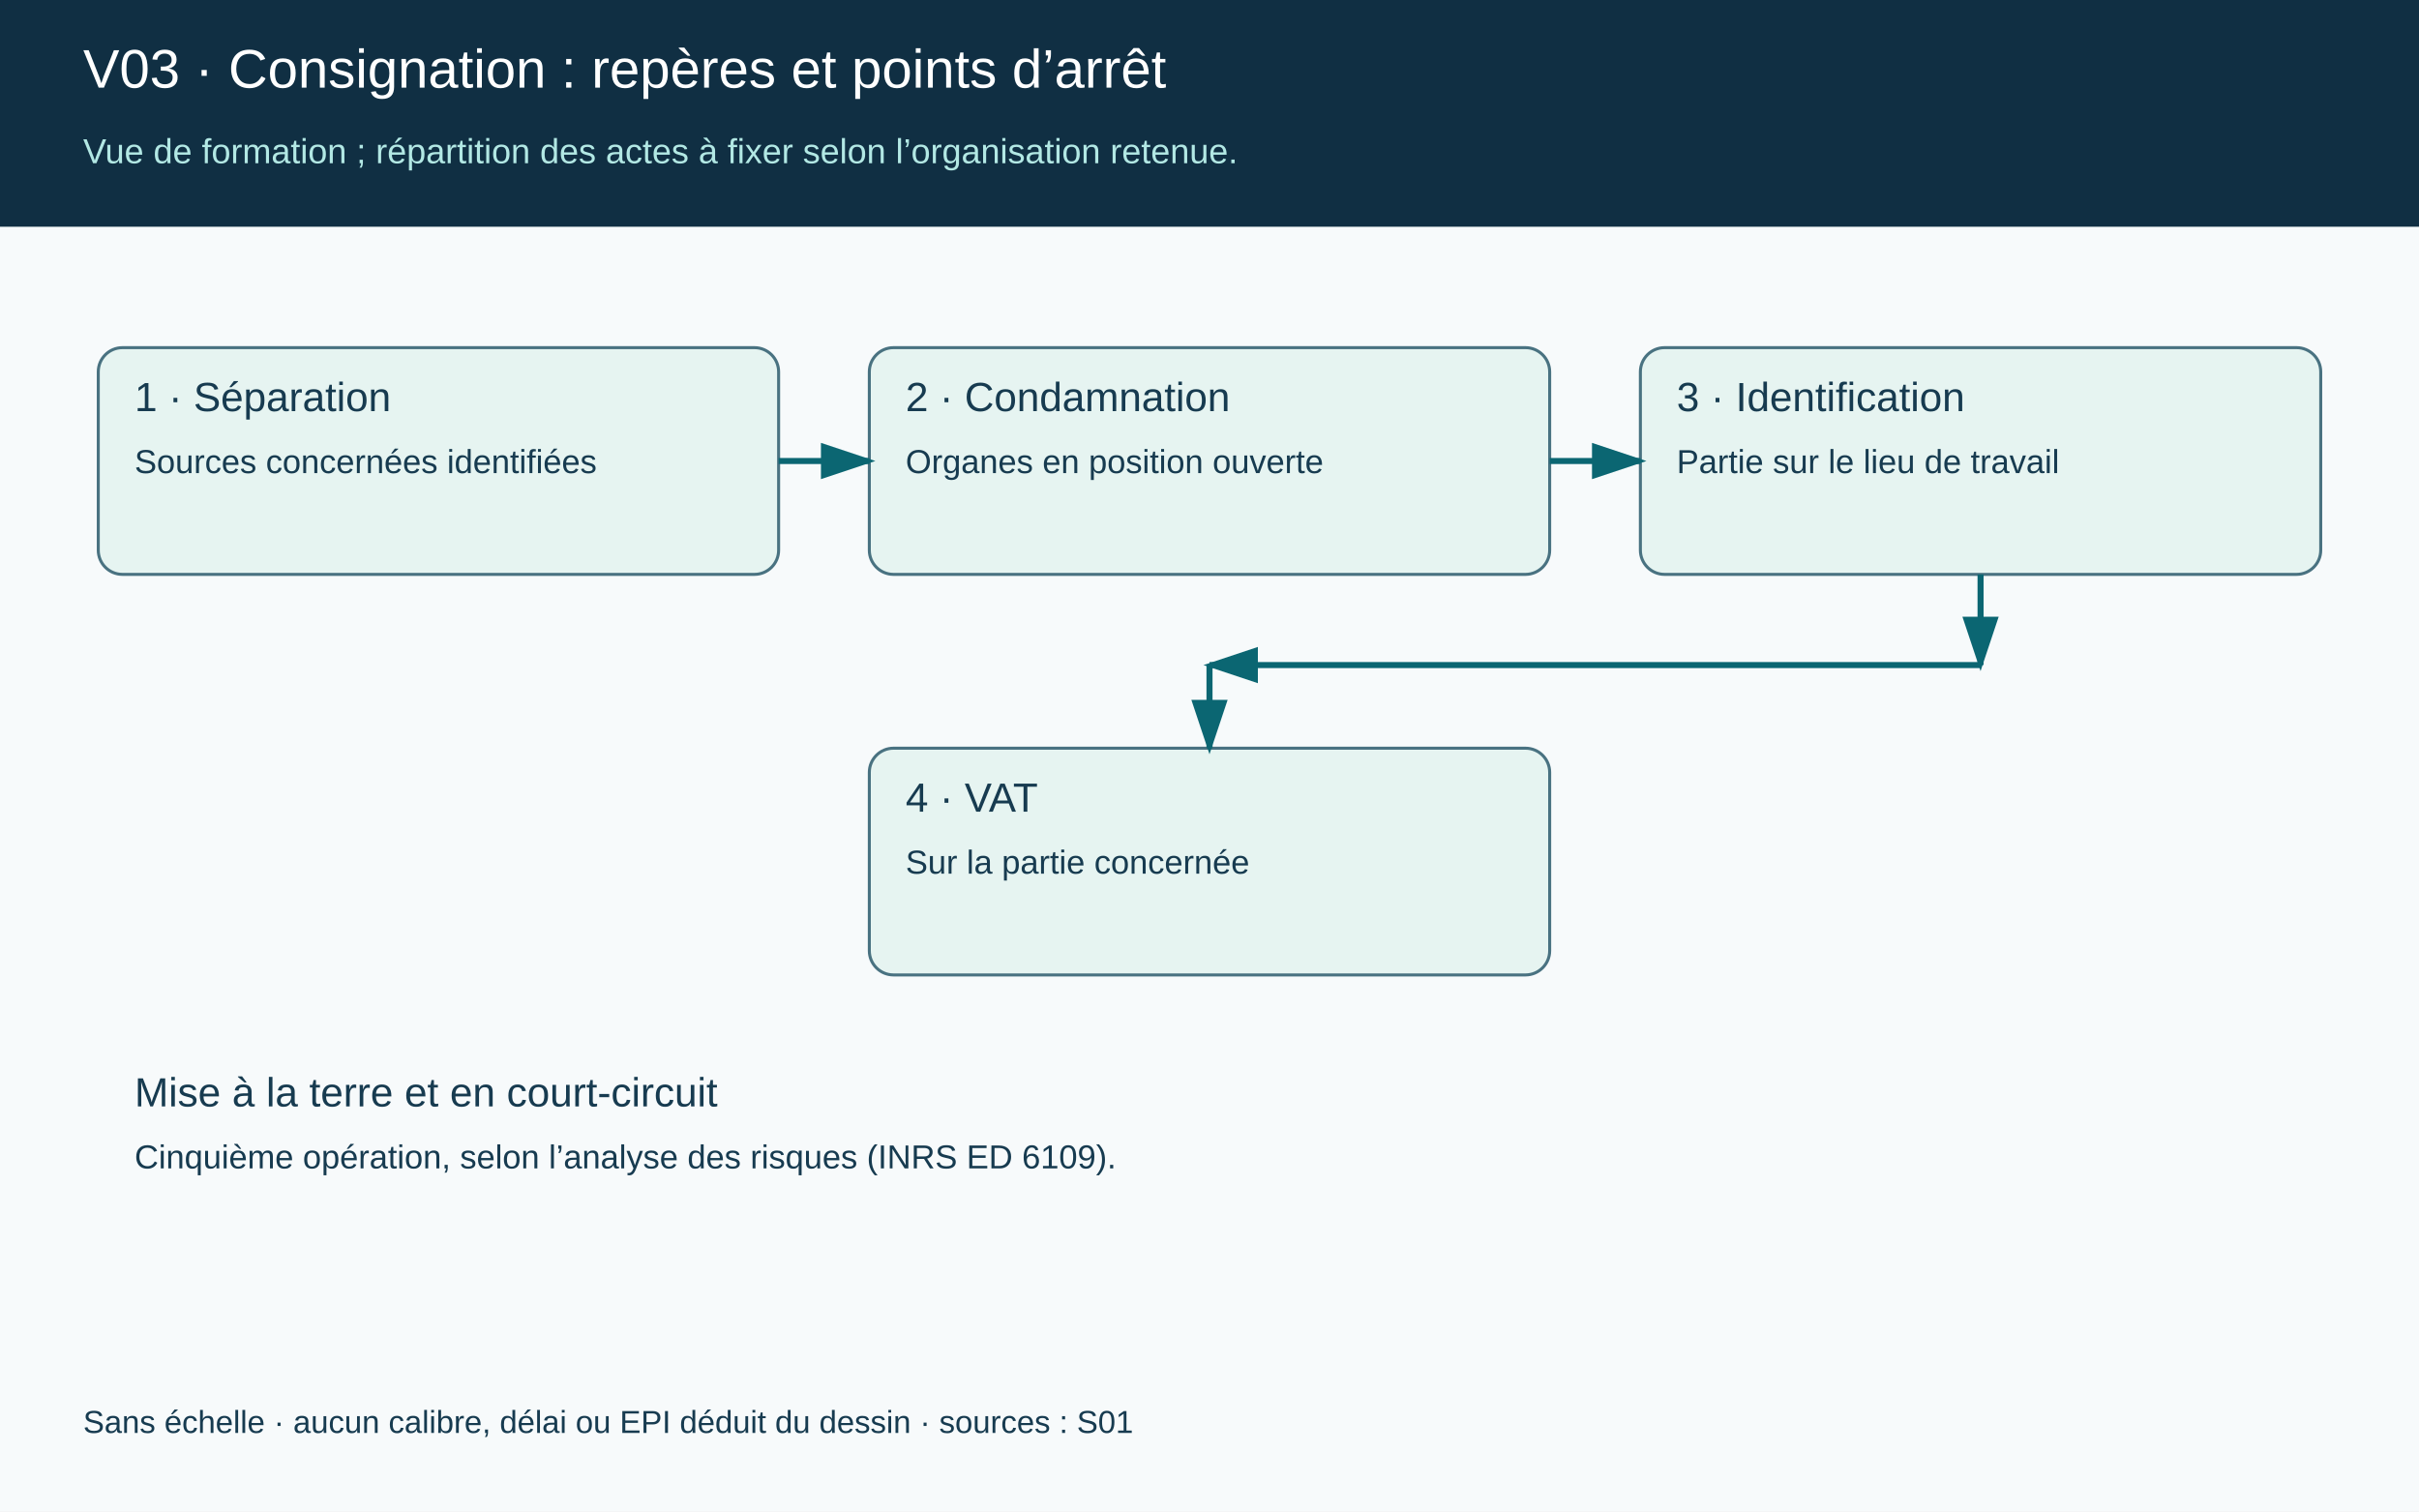
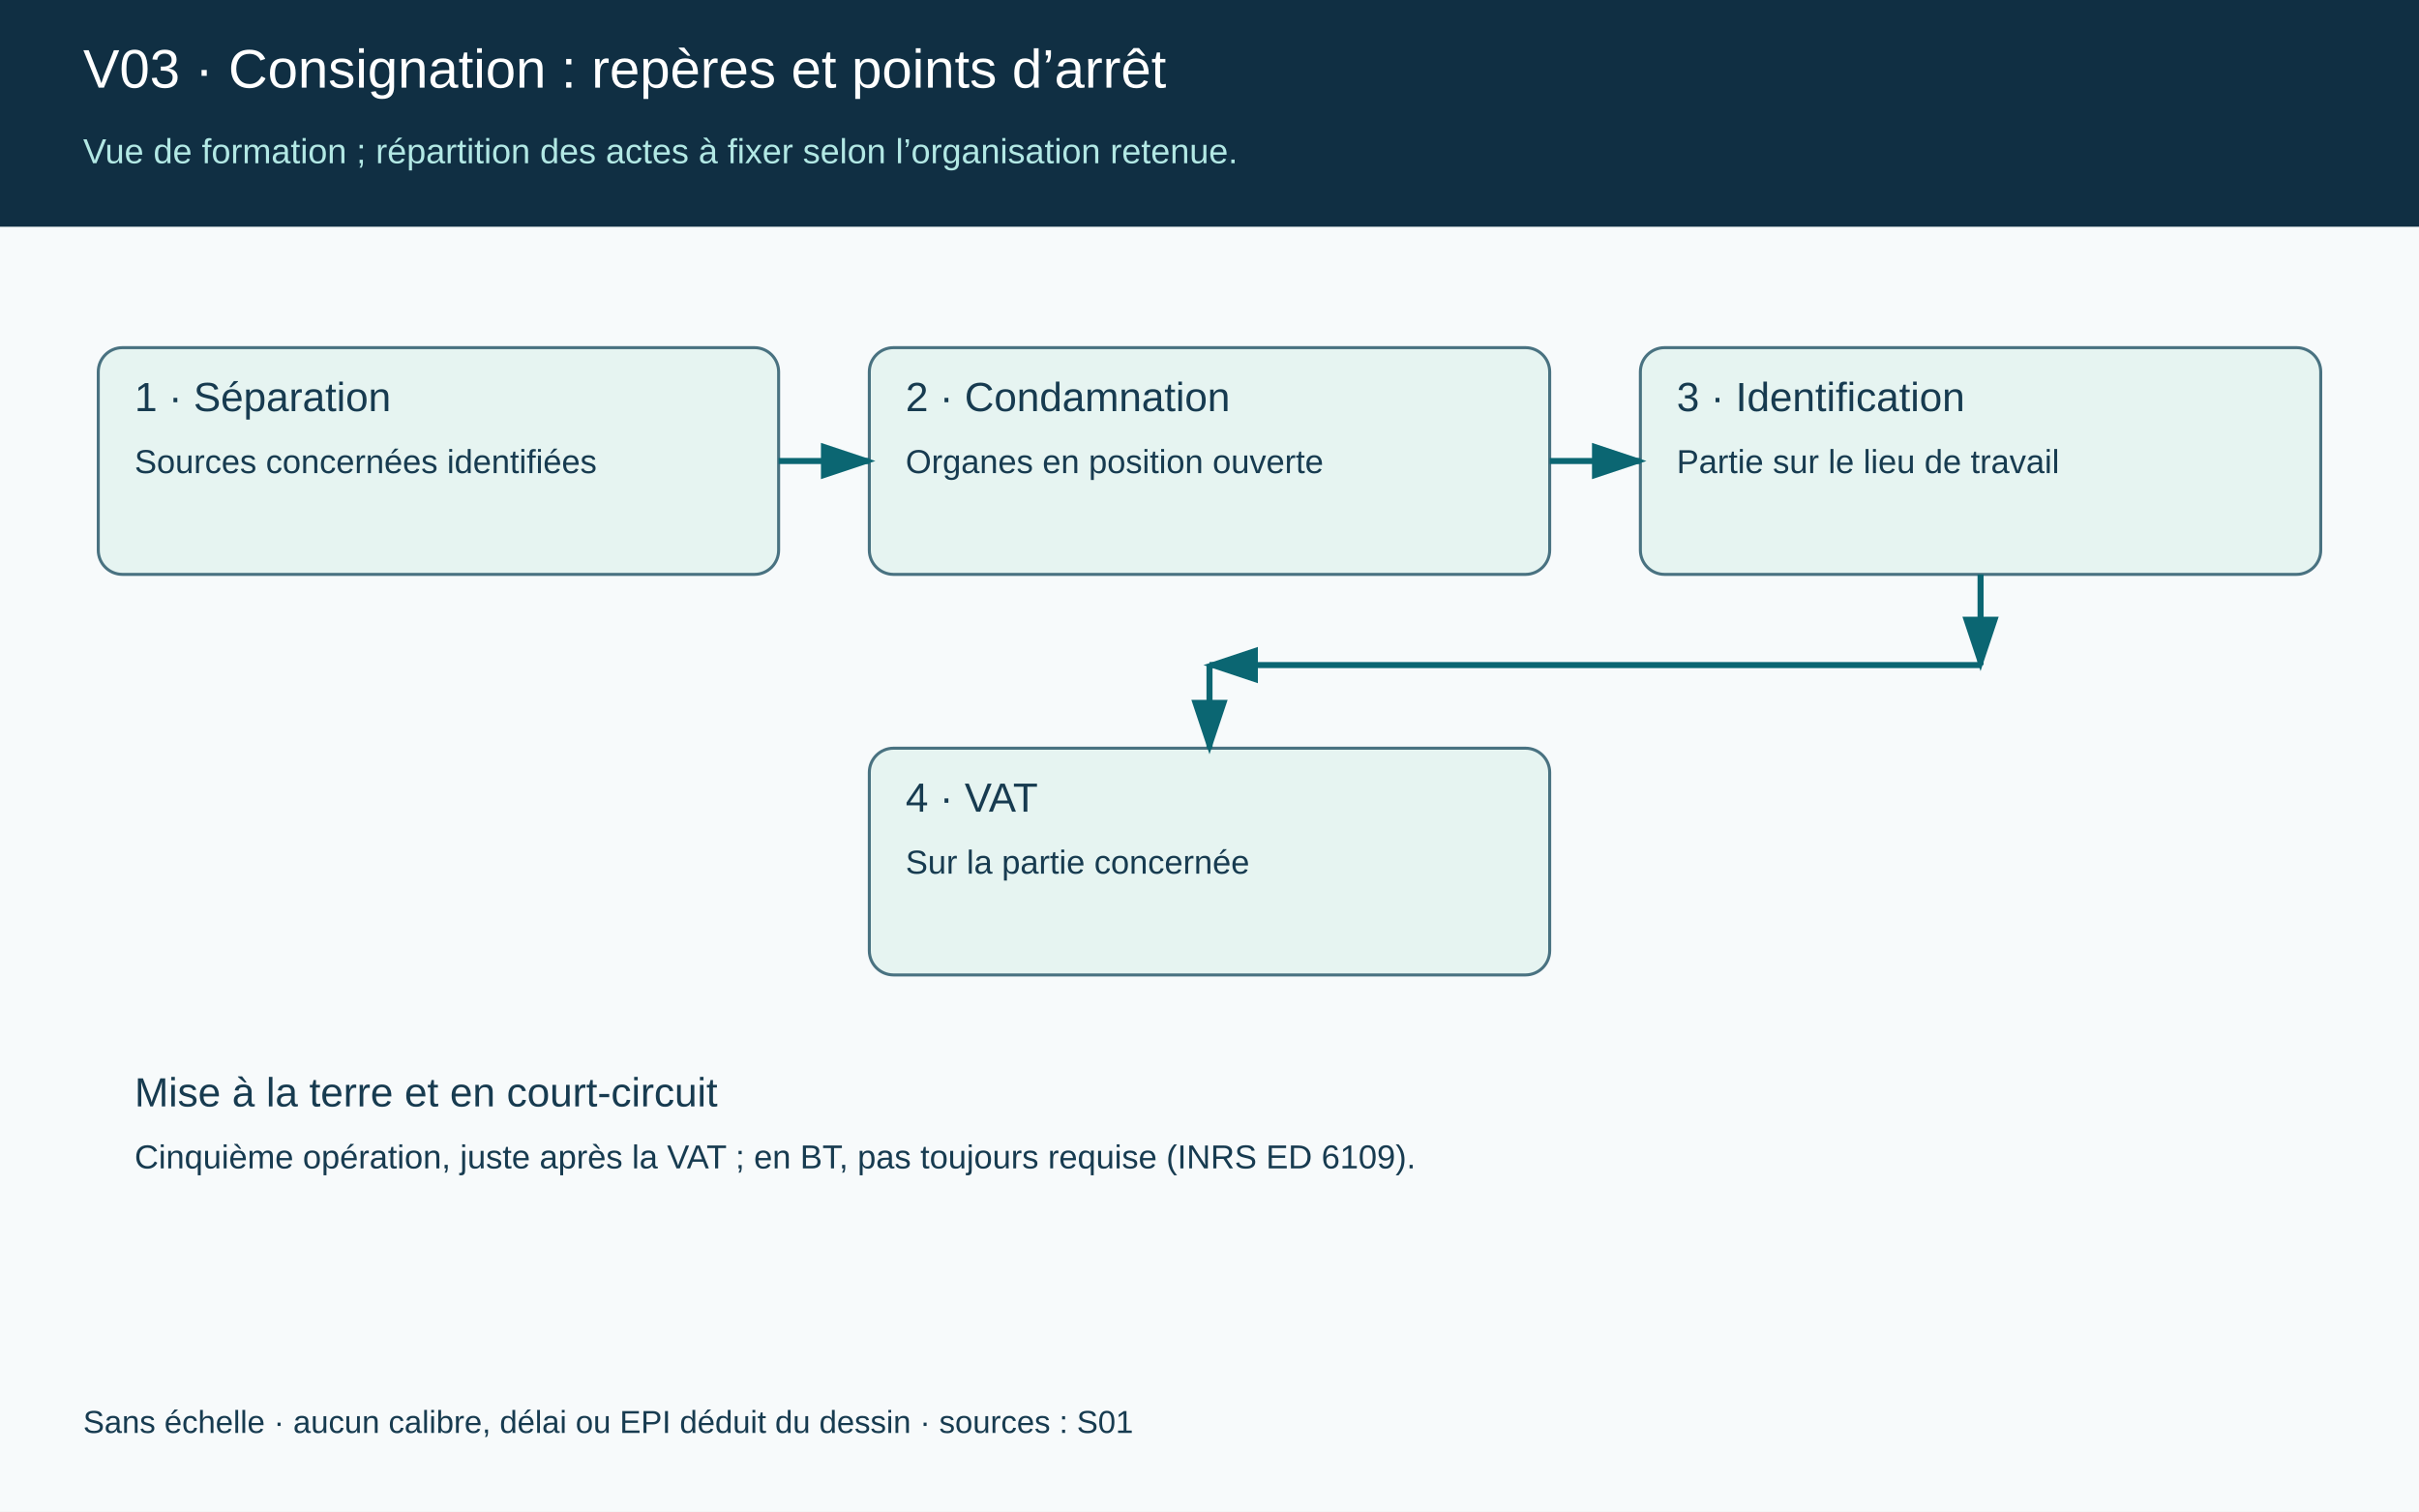
<svg xmlns="http://www.w3.org/2000/svg" width="1600" height="1000" viewBox="0 0 1600 1000" role="img" aria-labelledby="title desc">
  <defs>
    <marker id="a" markerWidth="10" markerHeight="10" refX="8" refY="3" orient="auto" markerUnits="strokeWidth">
      <path d="M0,0 L0,6 L9,3 z" fill="#0b6672" />
    </marker>
  </defs>
  <rect width="1600" height="1000" fill="#f7fafb" />
  <g font-family="Arial, sans-serif">
    <rect width="1600" height="150" fill="#102f43" />
    <text x="55" y="58" font-size="36" fill="#ffffff">V03 · Consignation : repères et points d’arrêt</text>
    <text x="55" y="108" font-size="23" fill="#b2e8e4">Vue de formation ; répartition des actes à fixer selon l’organisation retenue.</text>
    <rect x="65" y="230" width="450" height="150" rx="16" fill="#e6f4f1" stroke="#497281" stroke-width="2" />
    <text x="89" y="272" font-size="27" fill="#173b50">1 · Séparation</text>
    <text x="89" y="313" font-size="22" fill="#173b50">Sources concernées identifiées</text>
    <rect x="575" y="230" width="450" height="150" rx="16" fill="#e6f4f1" stroke="#497281" stroke-width="2" />
    <text x="599" y="272" font-size="27" fill="#173b50">2 · Condamnation</text>
    <text x="599" y="313" font-size="22" fill="#173b50">Organes en position ouverte</text>
    <rect x="1085" y="230" width="450" height="150" rx="16" fill="#e6f4f1" stroke="#497281" stroke-width="2" />
    <text x="1109" y="272" font-size="27" fill="#173b50">3 · Identification</text>
    <text x="1109" y="313" font-size="22" fill="#173b50">Partie sur le lieu de travail</text>
    <path d="M515,305 L575,305" fill="none" stroke="#0b6672" stroke-width="4" marker-end="url(#a)" />
    <path d="M1025,305 L1085,305" fill="none" stroke="#0b6672" stroke-width="4" marker-end="url(#a)" />
    <rect x="575" y="495" width="450" height="150" rx="16" fill="#e6f4f1" stroke="#497281" stroke-width="2" />
    <text x="599" y="537" font-size="27" fill="#173b50">4 · VAT</text>
    <text x="599" y="578" font-size="22" fill="#173b50">Sur la partie concernée</text>
    <path d="M1310,380 L1310,440" fill="none" stroke="#0b6672" stroke-width="4" marker-end="url(#a)" />
    <path d="M1310,440 L800,440" fill="none" stroke="#0b6672" stroke-width="4" marker-end="url(#a)" />
    <path d="M800,440 L800,495" fill="none" stroke="#0b6672" stroke-width="4" marker-end="url(#a)" />
    <text x="89" y="732" font-size="27" fill="#173b50">Mise à la terre et en court-circuit</text>
-     <text x="89" y="773" font-size="22" fill="#173b50">Cinquième opération, selon l’analyse des risques (INRS ED 6109).</text>
+     <text x="89" y="773" font-size="22" fill="#173b50">Cinquième opération, juste après la VAT ; en BT, pas toujours requise (INRS ED 6109).</text>
    <text x="55" y="948" font-size="21" fill="#173b50">Sans échelle · aucun calibre, délai ou EPI déduit du dessin · sources : S01</text>
  </g>
</svg>
